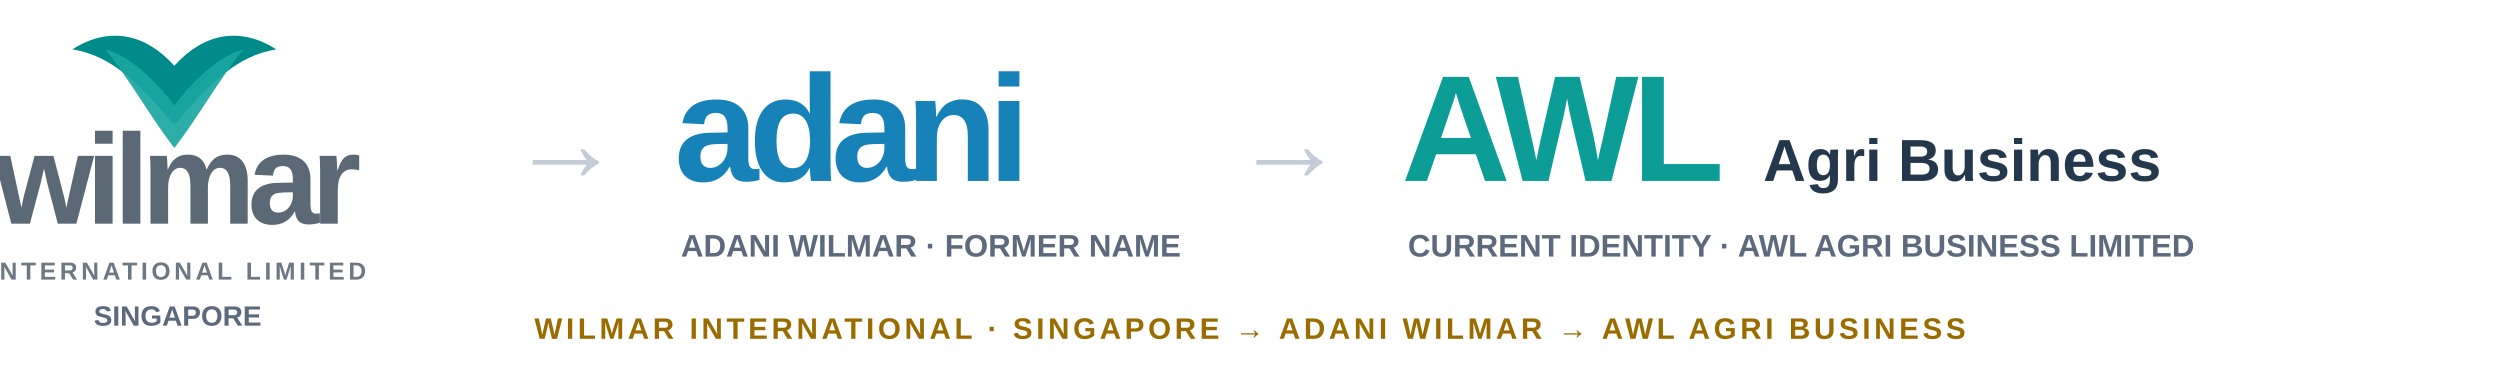
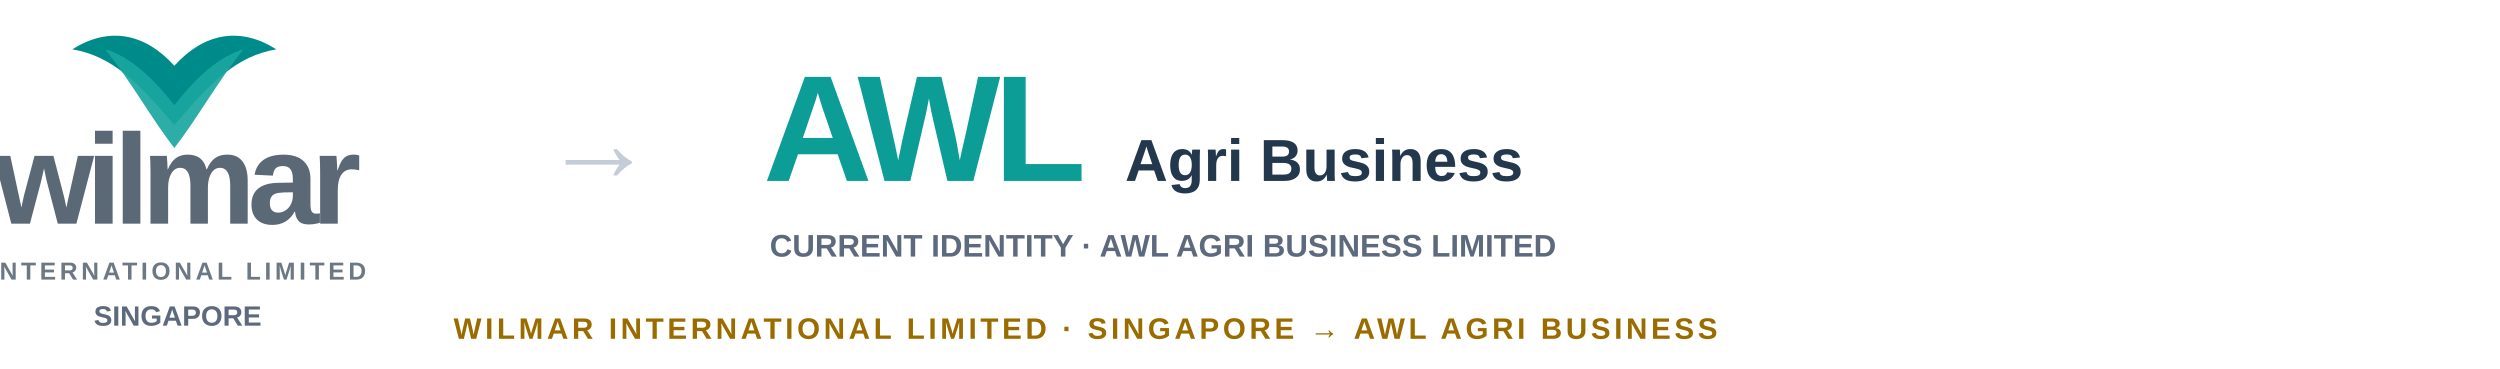
- <svg xmlns="http://www.w3.org/2000/svg" width="760" height="112" viewBox="0 0 760 112" role="img" aria-label="Wilmar International Singapore, Adani Wilmar and AWL Agri Business career lineage">
+ <svg xmlns="http://www.w3.org/2000/svg" width="760" height="112" viewBox="0 0 760 112" role="img" aria-label="Wilmar International Limited Singapore and AWL Agri Business">
  <rect width="760" height="112" fill="none" />
  <g transform="translate(4 7)">
    <path d="M18 8 C29 1 40 3 49 13 C58 3 69 1 80 8 C68 10 60 18 49 31 C38 18 30 10 18 8Z" fill="#008b8b" />
    <path d="M28 8 C35 10 42 16 49 25 C56 16 63 10 70 8 C62 18 56 29 49 38 C42 29 36 18 28 8Z" fill="#1aa6a0" opacity=".92" />
    <text x="50" y="61" text-anchor="middle" font-family="Arial, Helvetica, sans-serif" font-size="39" font-weight="600" letter-spacing="-2.4" fill="#5b6875">wilmar</text>
    <text x="50" y="78" text-anchor="middle" font-family="Arial, Helvetica, sans-serif" font-size="7.5" font-weight="700" letter-spacing="1.1" fill="#6d7885">INTERNATIONAL LIMITED</text>
    <text x="50" y="92" text-anchor="middle" font-family="Arial, Helvetica, sans-serif" font-size="8.5" font-weight="700" fill="#5d6a7e">SINGAPORE</text>
  </g>
-   <text x="155" y="55" font-family="Arial, Helvetica, sans-serif" font-size="34" font-weight="400" fill="#c4ccd7">→</text>
-   <text x="205" y="55" font-family="Arial, Helvetica, sans-serif" font-size="46" font-weight="700" letter-spacing="-3" fill="#1682b8">adani</text>
-   <text x="207" y="78" font-family="Arial, Helvetica, sans-serif" font-size="9.5" font-weight="700" fill="#5d6a7e">ADANI WILMAR · FORMER NAME</text>
-   <text x="375" y="55" font-family="Arial, Helvetica, sans-serif" font-size="34" font-weight="400" fill="#c4ccd7">→</text>
-   <text x="426" y="55" font-family="Arial, Helvetica, sans-serif" font-size="46" font-weight="800" letter-spacing="-2" fill="#0b9d96">AWL</text>
-   <text x="536" y="55" font-family="Arial, Helvetica, sans-serif" font-size="18" font-weight="700" fill="#24384d">Agri Business</text>
-   <text x="428" y="78" font-family="Arial, Helvetica, sans-serif" font-size="9.5" font-weight="700" fill="#5d6a7e">CURRENT IDENTITY · AWL AGRI BUSINESS LIMITED</text>
-   <text x="380" y="103" text-anchor="middle" font-family="Arial, Helvetica, sans-serif" font-size="9" font-weight="700" letter-spacing="1.1" fill="#9a6c00">WILMAR INTERNATIONAL · SINGAPORE  →  ADANI WILMAR  →  AWL AGRI BUSINESS</text>
+   <text x="165" y="55" font-family="Arial, Helvetica, sans-serif" font-size="34" font-weight="400" fill="#c4ccd7">→</text>
+   <text x="232" y="55" font-family="Arial, Helvetica, sans-serif" font-size="46" font-weight="800" letter-spacing="-2" fill="#0b9d96">AWL</text>
+   <text x="342" y="55" font-family="Arial, Helvetica, sans-serif" font-size="18" font-weight="700" fill="#24384d">Agri Business</text>
+   <text x="234" y="78" font-family="Arial, Helvetica, sans-serif" font-size="9.5" font-weight="700" fill="#5d6a7e">CURRENT IDENTITY · AWL AGRI BUSINESS LIMITED</text>
+   <text x="330" y="103" text-anchor="middle" font-family="Arial, Helvetica, sans-serif" font-size="9" font-weight="700" letter-spacing="1.1" fill="#9a6c00">WILMAR INTERNATIONAL LIMITED · SINGAPORE → AWL AGRI BUSINESS</text>
</svg>
